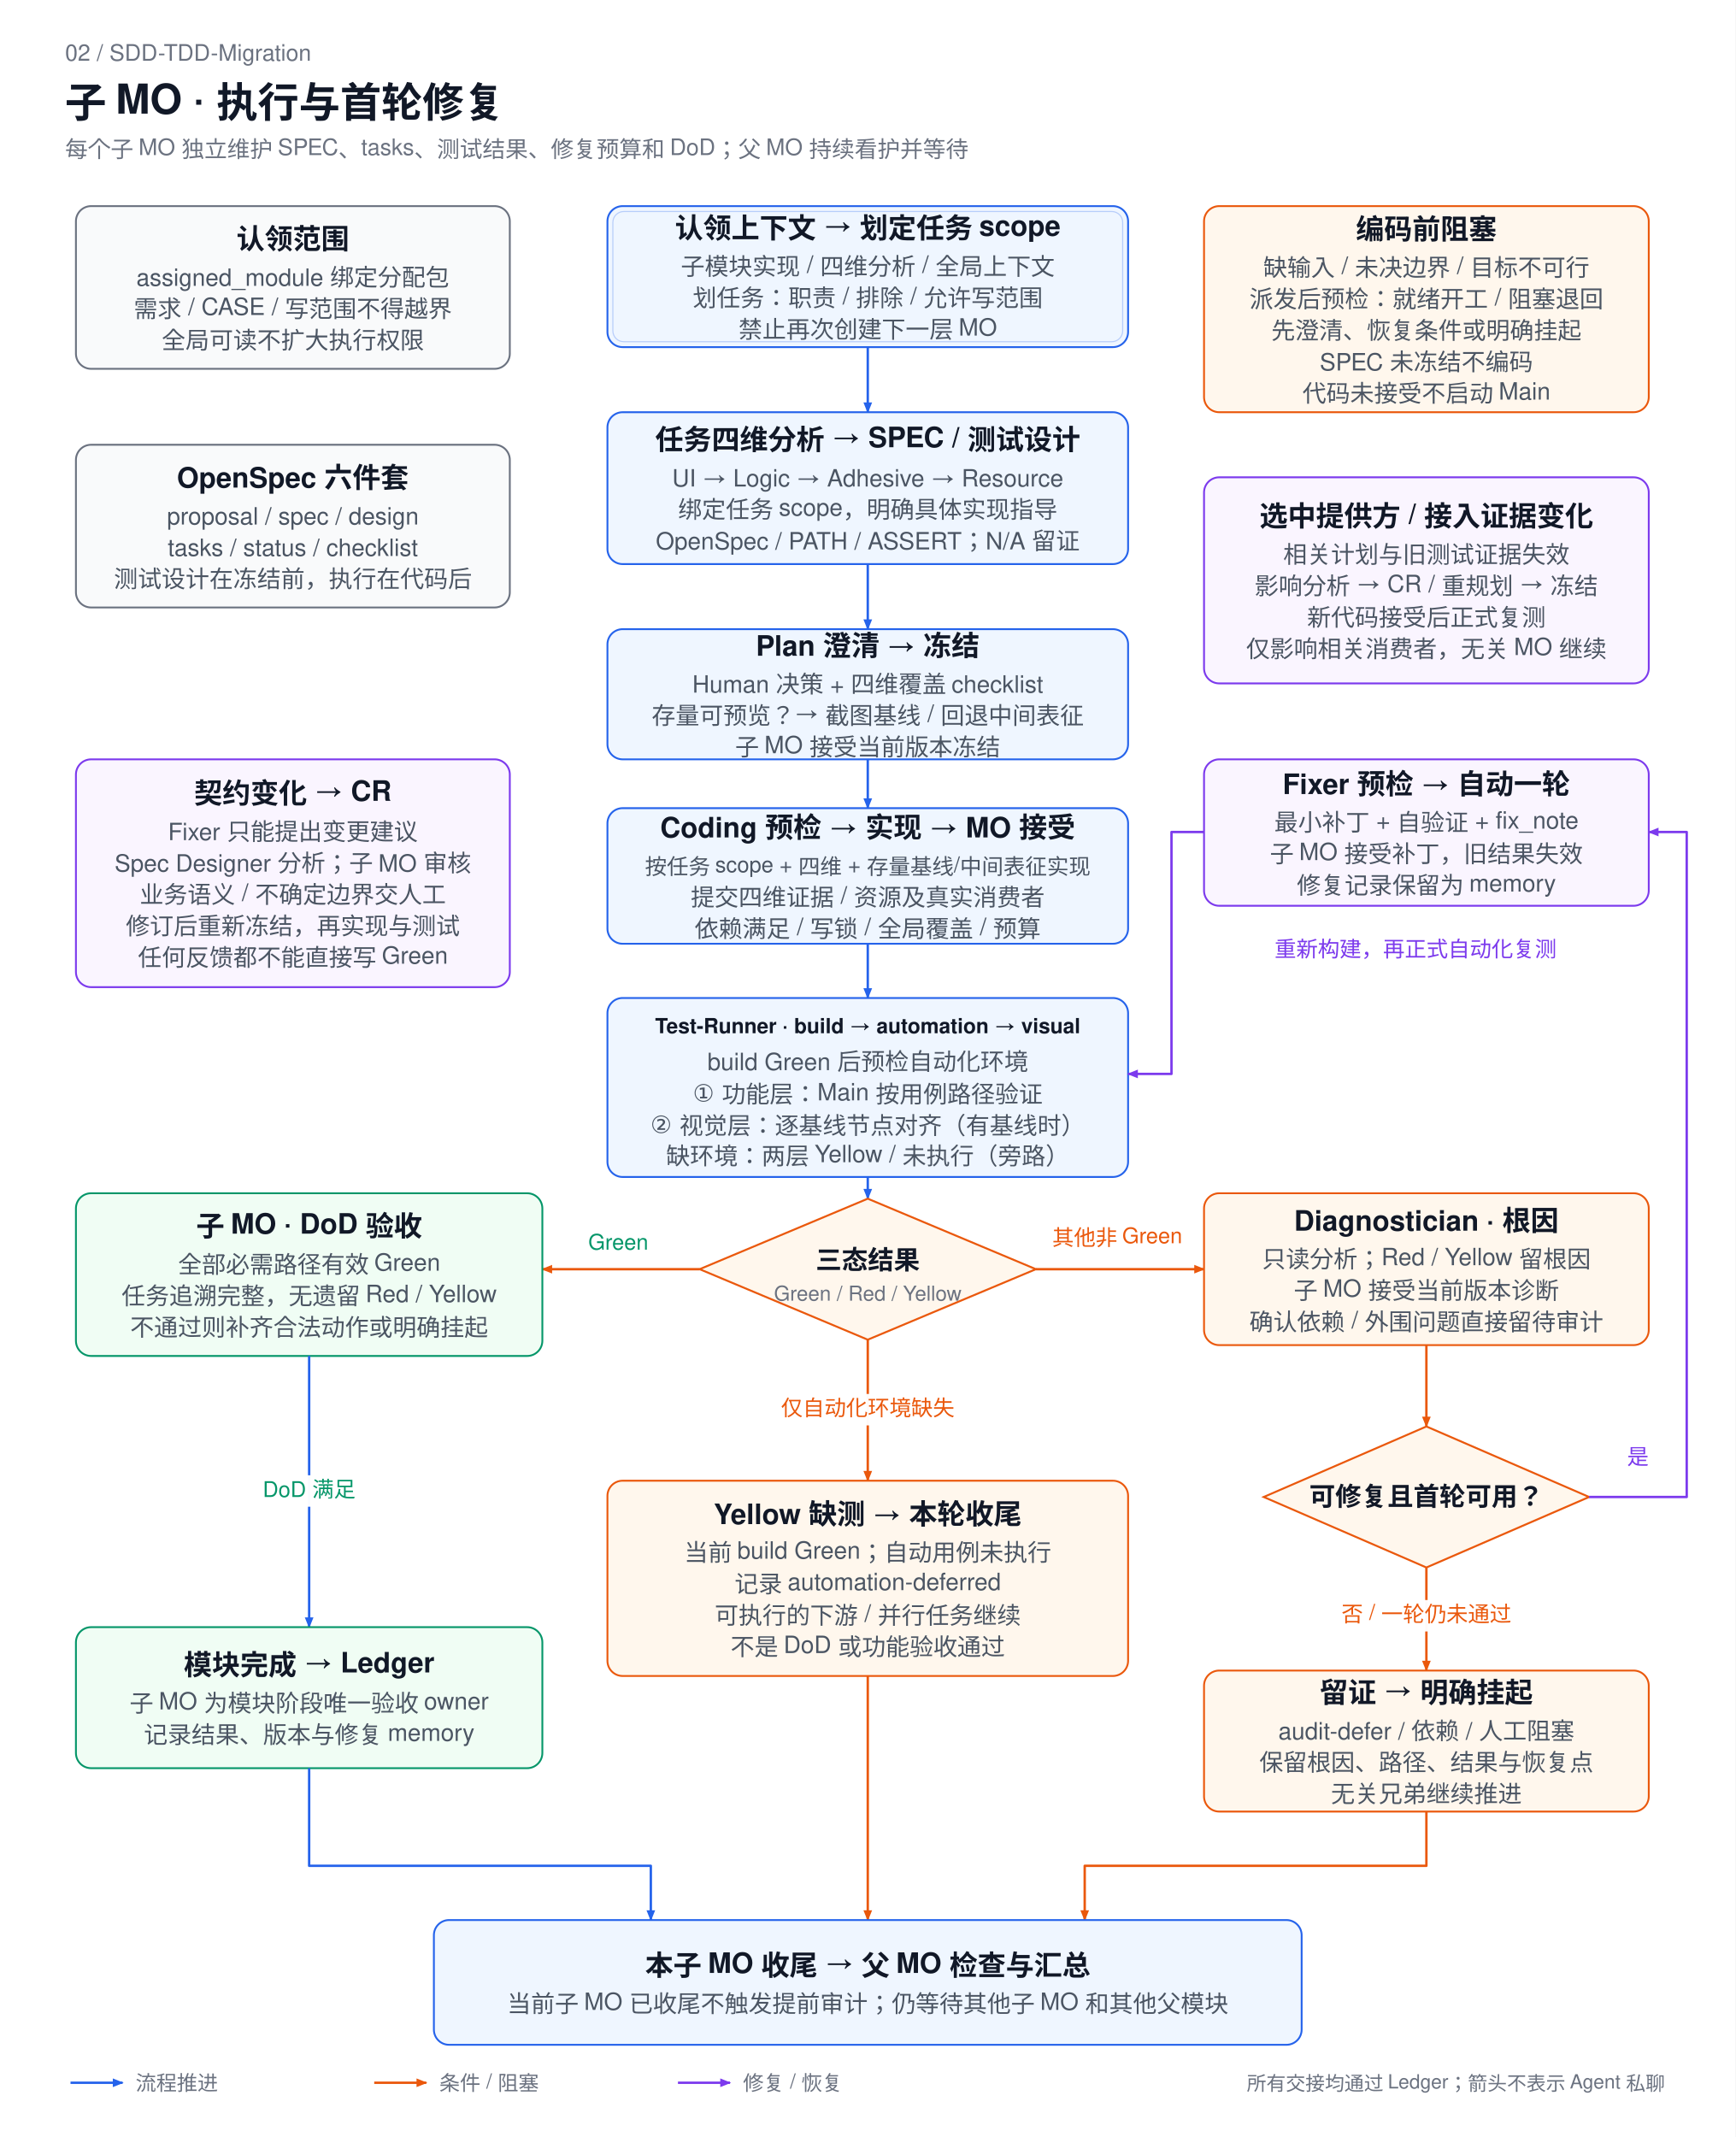
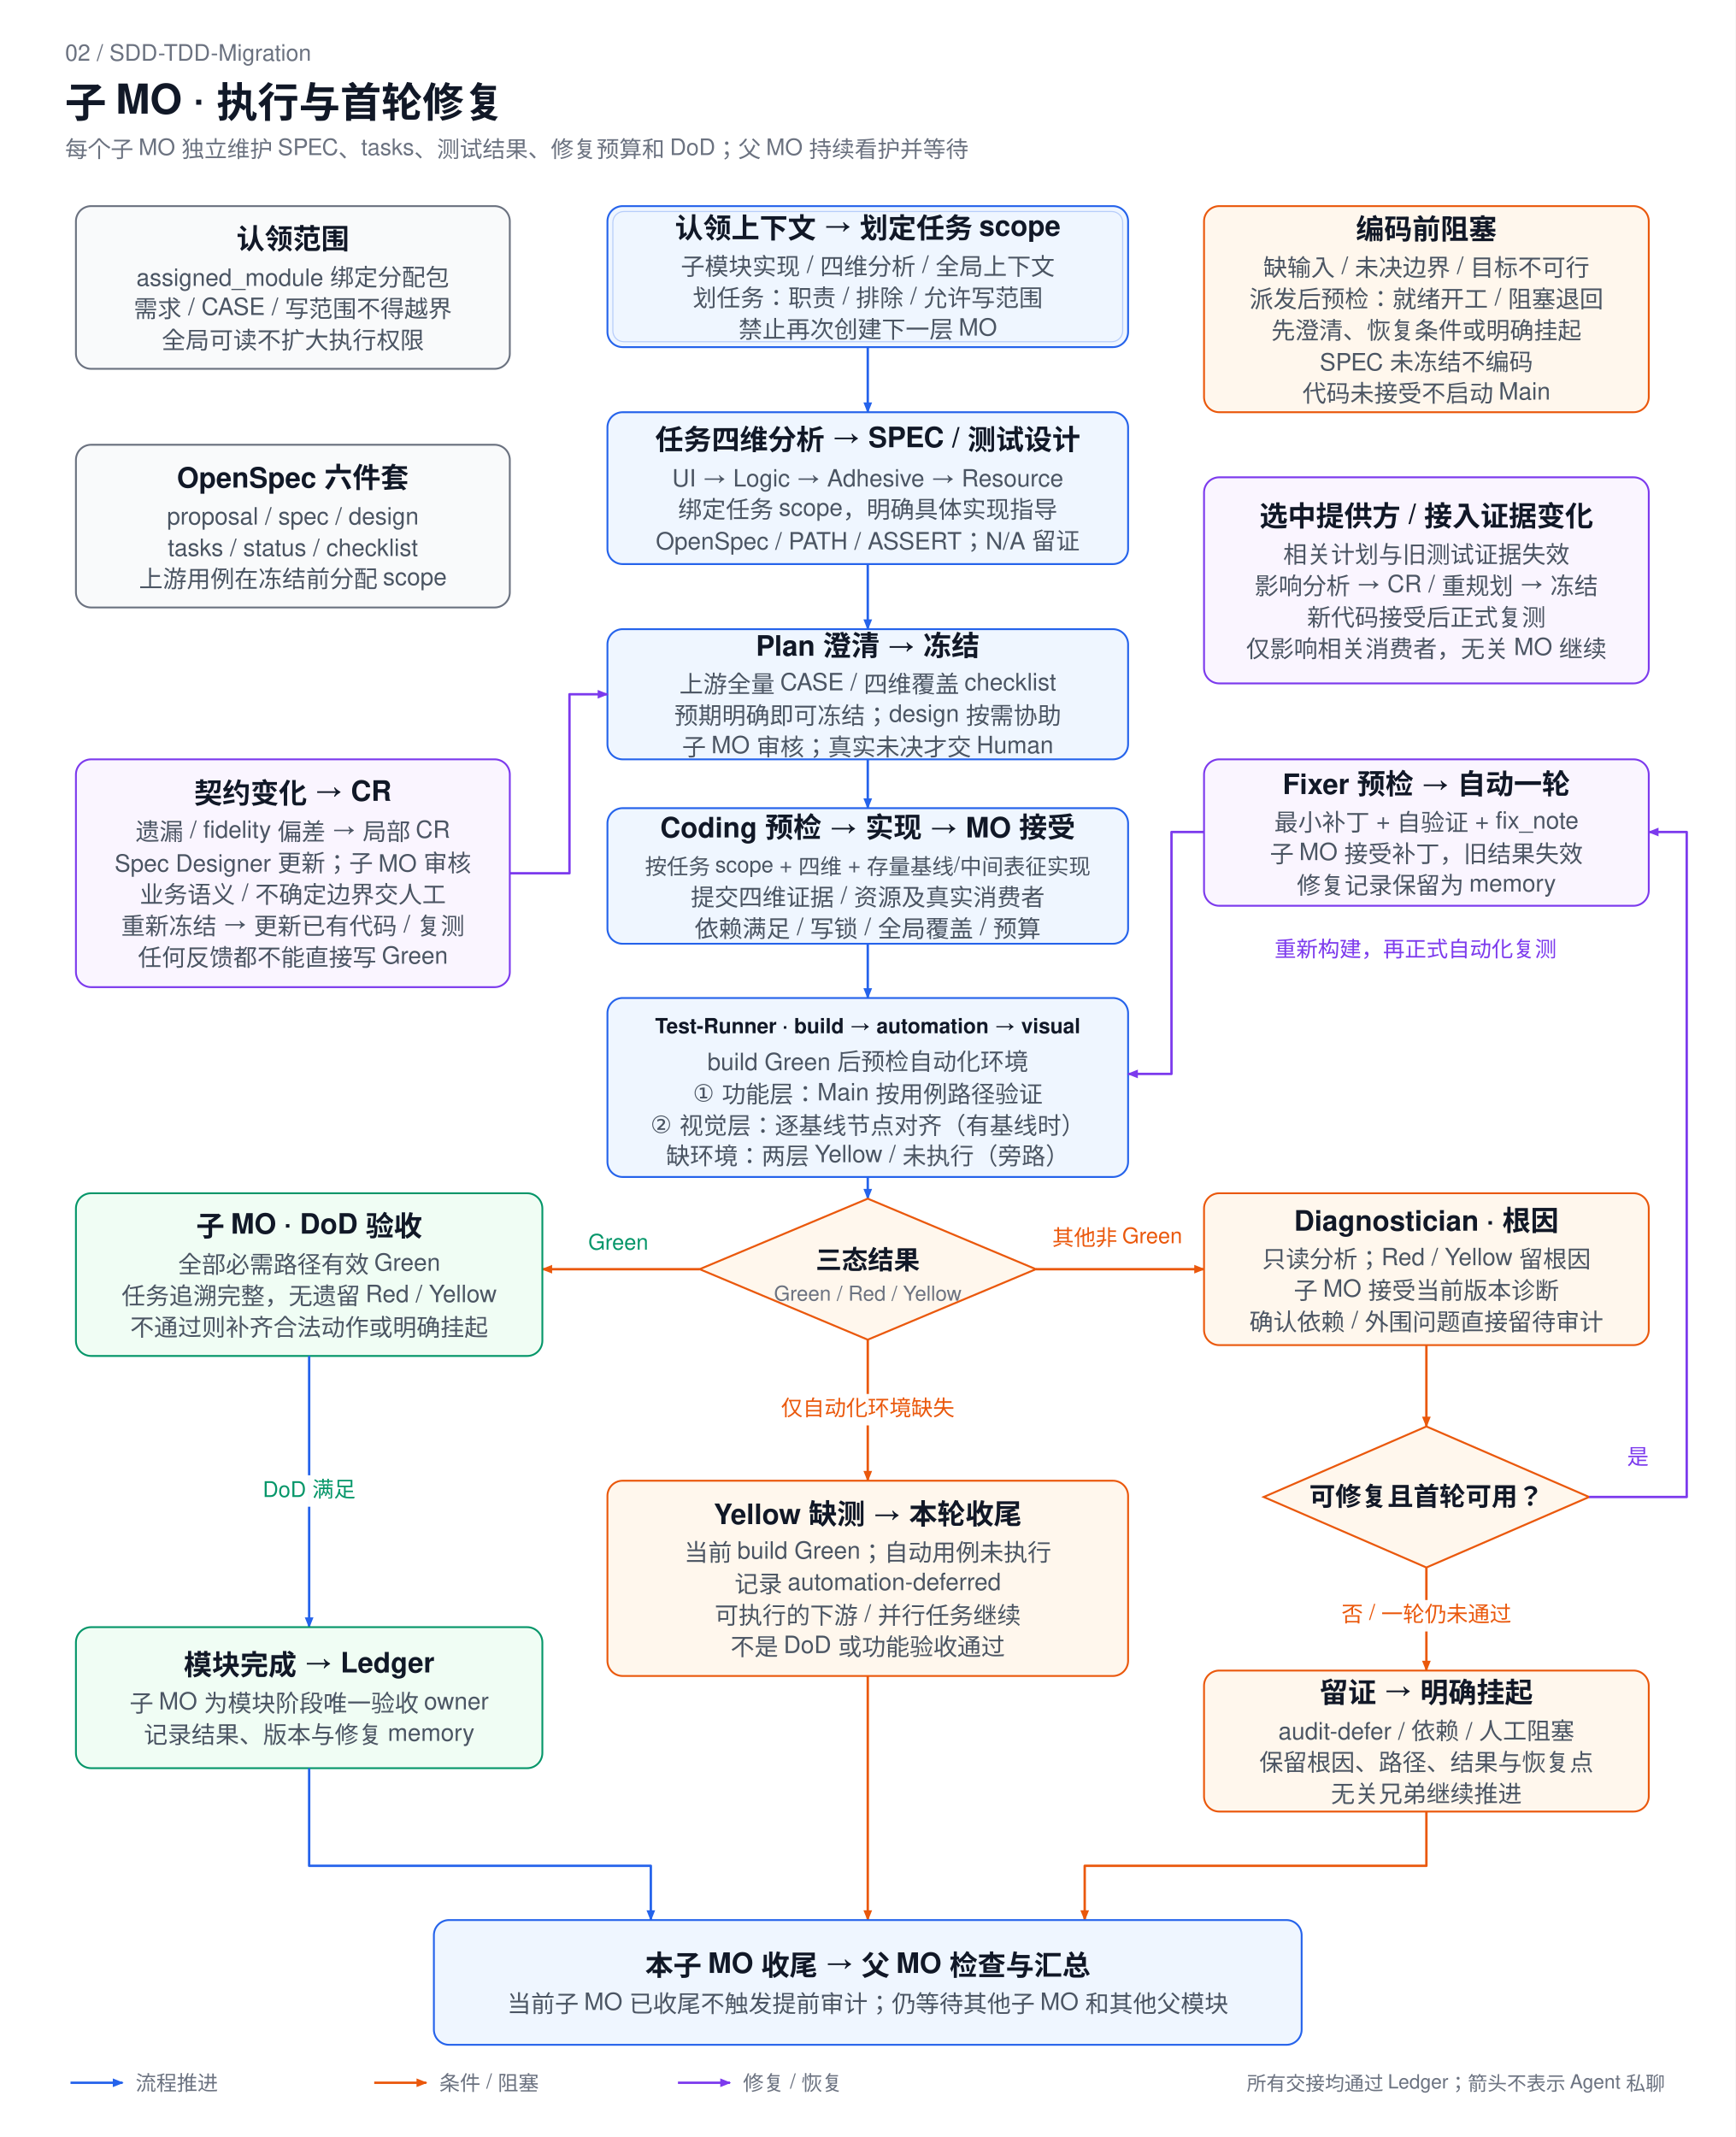
<svg xmlns="http://www.w3.org/2000/svg" width="1600" height="1970" viewBox="0 0 1600 1970" role="img" aria-labelledby="title desc">
  <style>text {font-family: "Helvetica Neue", Helvetica, Arial, "PingFang SC", "Microsoft YaHei", sans-serif;}</style>
  <defs>
    <marker id="arrow-blue" markerWidth="10" markerHeight="8" refX="9" refY="4" orient="auto" markerUnits="userSpaceOnUse">
      <path d="M0,0 L10,4 L0,8 Z" fill="#2563eb" />
    </marker>
    <marker id="arrow-orange" markerWidth="10" markerHeight="8" refX="9" refY="4" orient="auto" markerUnits="userSpaceOnUse">
      <path d="M0,0 L10,4 L0,8 Z" fill="#ea580c" />
    </marker>
    <marker id="arrow-green" markerWidth="10" markerHeight="8" refX="9" refY="4" orient="auto" markerUnits="userSpaceOnUse">
      <path d="M0,0 L10,4 L0,8 Z" fill="#059669" />
    </marker>
    <marker id="arrow-purple" markerWidth="10" markerHeight="8" refX="9" refY="4" orient="auto" markerUnits="userSpaceOnUse">
      <path d="M0,0 L10,4 L0,8 Z" fill="#7c3aed" />
    </marker>
    <marker id="arrow-gray" markerWidth="10" markerHeight="8" refX="9" refY="4" orient="auto" markerUnits="userSpaceOnUse">
      <path d="M0,0 L10,4 L0,8 Z" fill="#6b7280" />
    </marker>
  </defs>
  <rect width="1600" height="1970" fill="white" />
  <text x="60" y="56" font-size="21.00" fill="#6b7280" text-anchor="start" font-weight="400">02  /  SDD-TDD-Migration</text>
  <text x="60" y="108" font-size="38.00" fill="#111827" text-anchor="start" font-weight="700">子 MO · 执行与首轮修复</text>
  <text x="60" y="145" font-size="21.00" fill="#6b7280" text-anchor="start" font-weight="400">每个子 MO 独立维护 SPEC、tasks、测试结果、修复预算和 DoD；父 MO 持续看护并等待</text>
  <rect x="560" y="190" width="480" height="130" rx="14" fill="#eff6ff" stroke="#2563eb" stroke-width="1.7" />
  <rect x="565" y="195" width="470" height="120" rx="10" fill="none" stroke="#2563eb" stroke-opacity="0.28" />
  <text x="800.0" y="219.5" font-size="26.00" fill="#111827" text-anchor="middle" font-weight="650">认领上下文 → 划定任务 scope</text>
  <text x="800.0" y="253.5" font-size="22.00" fill="#4b5563" text-anchor="middle" font-weight="400">子模块实现 / 四维分析 / 全局上下文</text>
  <text x="800.0" y="282.5" font-size="22.00" fill="#4b5563" text-anchor="middle" font-weight="400">划任务：职责 / 排除 / 允许写范围</text>
  <text x="800.0" y="311.5" font-size="22.00" fill="#4b5563" text-anchor="middle" font-weight="400">禁止再次创建下一层 MO</text>
  <path d="M800,320 L800,380" fill="none" stroke="#2563eb" stroke-width="2.2" stroke-linejoin="round" marker-end="url(#arrow-blue)" />
  <rect x="560" y="380" width="480" height="140" rx="14" fill="#eff6ff" stroke="#2563eb" stroke-width="1.7" />
  <text x="800.0" y="414.5" font-size="26.00" fill="#111827" text-anchor="middle" font-weight="650">任务四维分析 → SPEC / 测试设计</text>
  <text x="800.0" y="448.5" font-size="22.00" fill="#4b5563" text-anchor="middle" font-weight="400">UI → Logic → Adhesive → Resource</text>
  <text x="800.0" y="477.5" font-size="22.00" fill="#4b5563" text-anchor="middle" font-weight="400">绑定任务 scope，明确具体实现指导</text>
  <text x="800.0" y="506.5" font-size="22.00" fill="#4b5563" text-anchor="middle" font-weight="400">OpenSpec / PATH / ASSERT；N/A 留证</text>
  <path d="M800,520 L800,580" fill="none" stroke="#2563eb" stroke-width="2.2" stroke-linejoin="round" marker-end="url(#arrow-blue)" />
  <rect x="560" y="580" width="480" height="120" rx="14" fill="#eff6ff" stroke="#2563eb" stroke-width="1.7" />
  <text x="800.0" y="604.5" font-size="26.00" fill="#111827" text-anchor="middle" font-weight="650">Plan 澄清 → 冻结</text>
-   <text x="800.0" y="638.5" font-size="22.00" fill="#4b5563" text-anchor="middle" font-weight="400">Human 决策 + 四维覆盖 checklist</text>
-   <text x="800.0" y="667.5" font-size="22.00" fill="#4b5563" text-anchor="middle" font-weight="400">存量可预览？→ 截图基线 / 回退中间表征</text>
-   <text x="800.0" y="696.5" font-size="22.00" fill="#4b5563" text-anchor="middle" font-weight="400">子 MO 接受当前版本冻结</text>
+   <text x="800.0" y="638.5" font-size="22.00" fill="#4b5563" text-anchor="middle" font-weight="400">上游全量 CASE / 四维覆盖 checklist</text>
+   <text x="800.0" y="667.5" font-size="22.00" fill="#4b5563" text-anchor="middle" font-weight="400">预期明确即可冻结；design 按需协助</text>
+   <text x="800.0" y="696.5" font-size="22.00" fill="#4b5563" text-anchor="middle" font-weight="400">子 MO 审核；真实未决才交 Human</text>
  <path d="M800,700 L800,745" fill="none" stroke="#2563eb" stroke-width="2.2" stroke-linejoin="round" marker-end="url(#arrow-blue)" />
  <rect x="560" y="745" width="480" height="125" rx="14" fill="#eff6ff" stroke="#2563eb" stroke-width="1.7" />
  <text x="800.0" y="772.0" font-size="26.00" fill="#111827" text-anchor="middle" font-weight="650">Coding 预检 → 实现 → MO 接受</text>
  <text x="800.0" y="806.0" font-size="20.08" fill="#4b5563" text-anchor="middle" font-weight="400">按任务 scope + 四维 + 存量基线/中间表征实现</text>
  <text x="800.0" y="835.0" font-size="22.00" fill="#4b5563" text-anchor="middle" font-weight="400">提交四维证据 / 资源及真实消费者</text>
  <text x="800.0" y="864.0" font-size="22.00" fill="#4b5563" text-anchor="middle" font-weight="400">依赖满足 / 写锁 / 全局覆盖 / 预算</text>
  <path d="M800,870 L800,920" fill="none" stroke="#2563eb" stroke-width="2.2" stroke-linejoin="round" marker-end="url(#arrow-blue)" />
  <rect x="560" y="920" width="480" height="165" rx="14" fill="#eff6ff" stroke="#2563eb" stroke-width="1.7" />
  <text x="800.0" y="952.5" font-size="19.26" fill="#111827" text-anchor="middle" font-weight="650">Test-Runner · build → automation → visual</text>
  <text x="800.0" y="986.5" font-size="22.00" fill="#4b5563" text-anchor="middle" font-weight="400">build Green 后预检自动化环境</text>
  <text x="800.0" y="1015.5" font-size="22.00" fill="#4b5563" text-anchor="middle" font-weight="400">① 功能层：Main 按用例路径验证</text>
  <text x="800.0" y="1044.5" font-size="22.00" fill="#4b5563" text-anchor="middle" font-weight="400">② 视觉层：逐基线节点对齐（有基线时）</text>
  <text x="800.0" y="1073.5" font-size="22.00" fill="#4b5563" text-anchor="middle" font-weight="400">缺环境：两层 Yellow / 未执行（旁路）</text>
  <path d="M800,1085 L800,1105" fill="none" stroke="#2563eb" stroke-width="2.2" stroke-linejoin="round" marker-end="url(#arrow-blue)" />
  <path d="M800,1105.0 L955.0,1170 L800,1235.0 L645.0,1170 Z" fill="#fff7ed" stroke="#ea580c" stroke-width="1.8" />
  <text x="800" y="1170" font-size="24.00" fill="#111827" text-anchor="middle" font-weight="650">三态结果</text>
  <text x="800" y="1199" font-size="19.00" fill="#6b7280" text-anchor="middle" font-weight="400">Green / Red / Yellow</text>
  <path d="M645,1170 L500,1170" fill="none" stroke="#ea580c" stroke-width="2.2" stroke-linejoin="round" marker-end="url(#arrow-orange)" />
  <rect x="532.5" y="1132" width="75.0" height="29" rx="4" fill="white" opacity="0.97" />
  <text x="570" y="1152" font-size="20.00" fill="#059669" text-anchor="middle" font-weight="400">Green</text>
  <rect x="70" y="1100" width="430" height="150" rx="14" fill="#f0fdf4" stroke="#059669" stroke-width="1.7" />
  <text x="285.0" y="1139.5" font-size="26.00" fill="#111827" text-anchor="middle" font-weight="650">子 MO · DoD 验收</text>
  <text x="285.0" y="1173.5" font-size="22.00" fill="#4b5563" text-anchor="middle" font-weight="400">全部必需路径有效 Green</text>
  <text x="285.0" y="1202.5" font-size="22.00" fill="#4b5563" text-anchor="middle" font-weight="400">任务追溯完整，无遗留 Red / Yellow</text>
  <text x="285.0" y="1231.5" font-size="22.00" fill="#4b5563" text-anchor="middle" font-weight="400">不通过则补齐合法动作或明确挂起</text>
  <path d="M285,1250 L285,1500" fill="none" stroke="#2563eb" stroke-width="2.2" stroke-linejoin="round" marker-end="url(#arrow-blue)" />
  <rect x="233.2" y="1360" width="103.6" height="29" rx="4" fill="white" opacity="0.97" />
  <text x="285" y="1380" font-size="20.00" fill="#059669" text-anchor="middle" font-weight="400">DoD 满足</text>
  <rect x="70" y="1500" width="430" height="130" rx="14" fill="#f0fdf4" stroke="#059669" stroke-width="1.7" />
  <text x="285.0" y="1544.0" font-size="26.00" fill="#111827" text-anchor="middle" font-weight="650">模块完成 → Ledger</text>
  <text x="285.0" y="1578.0" font-size="22.00" fill="#4b5563" text-anchor="middle" font-weight="400">子 MO 为模块阶段唯一验收 owner</text>
  <text x="285.0" y="1607.0" font-size="22.00" fill="#4b5563" text-anchor="middle" font-weight="400">记录结果、版本与修复 memory</text>
  <path d="M955,1170 L1110,1170" fill="none" stroke="#ea580c" stroke-width="2.2" stroke-linejoin="round" marker-end="url(#arrow-orange)" />
  <rect x="956.8" y="1128" width="146.4" height="29" rx="4" fill="white" opacity="0.97" />
  <text x="1030" y="1148" font-size="20.00" fill="#ea580c" text-anchor="middle" font-weight="400">其他非 Green</text>
  <rect x="1110" y="1100" width="410" height="140" rx="14" fill="#fff7ed" stroke="#ea580c" stroke-width="1.7" />
  <text x="1315.0" y="1134.5" font-size="26.00" fill="#111827" text-anchor="middle" font-weight="650">Diagnostician · 根因</text>
  <text x="1315.0" y="1168.5" font-size="22.00" fill="#4b5563" text-anchor="middle" font-weight="400">只读分析；Red / Yellow 留根因</text>
  <text x="1315.0" y="1197.5" font-size="22.00" fill="#4b5563" text-anchor="middle" font-weight="400">子 MO 接受当前版本诊断</text>
  <text x="1315.0" y="1226.5" font-size="22.00" fill="#4b5563" text-anchor="middle" font-weight="400">确认依赖 / 外围问题直接留待审计</text>
  <path d="M1315,1240 L1315,1315" fill="none" stroke="#ea580c" stroke-width="2.2" stroke-linejoin="round" marker-end="url(#arrow-orange)" />
  <path d="M1315,1315.0 L1465.0,1380 L1315,1445.0 L1165.0,1380 Z" fill="#fff7ed" stroke="#ea580c" stroke-width="1.8" />
  <text x="1315" y="1388" font-size="24.00" fill="#111827" text-anchor="middle" font-weight="650">可修复且首轮可用？</text>
  <path d="M1465,1380 L1555,1380 L1555,767 L1520,767" fill="none" stroke="#7c3aed" stroke-width="2.2" stroke-linejoin="round" marker-end="url(#arrow-purple)" />
  <rect x="1491.0" y="1330" width="38" height="29" rx="4" fill="white" opacity="0.97" />
  <text x="1510" y="1350" font-size="20.00" fill="#7c3aed" text-anchor="middle" font-weight="400">是</text>
  <rect x="1110" y="700" width="410" height="135" rx="14" fill="#faf5ff" stroke="#7c3aed" stroke-width="1.7" />
  <text x="1315.0" y="732.0" font-size="26.00" fill="#111827" text-anchor="middle" font-weight="650">Fixer 预检 → 自动一轮</text>
  <text x="1315.0" y="766.0" font-size="22.00" fill="#4b5563" text-anchor="middle" font-weight="400">最小补丁 + 自验证 + fix_note</text>
  <text x="1315.0" y="795.0" font-size="22.00" fill="#4b5563" text-anchor="middle" font-weight="400">子 MO 接受补丁，旧结果失效</text>
  <text x="1315.0" y="824.0" font-size="22.00" fill="#4b5563" text-anchor="middle" font-weight="400">修复记录保留为 memory</text>
  <path d="M1110,767 L1080,767 L1080,990 L1040,990" fill="none" stroke="#7c3aed" stroke-width="2.2" stroke-linejoin="round" marker-end="url(#arrow-purple)" />
  <rect x="1166.0" y="862" width="278" height="29" rx="4" fill="white" opacity="0.97" />
  <text x="1305" y="882" font-size="20.00" fill="#7c3aed" text-anchor="middle" font-weight="400">重新构建，再正式自动化复测</text>
  <path d="M1315,1445 L1315,1540" fill="none" stroke="#ea580c" stroke-width="2.2" stroke-linejoin="round" marker-end="url(#arrow-orange)" />
  <rect x="1218.9" y="1475" width="192.2" height="29" rx="4" fill="white" opacity="0.97" />
  <text x="1315" y="1495" font-size="20.00" fill="#ea580c" text-anchor="middle" font-weight="400">否 / 一轮仍未通过</text>
  <rect x="1110" y="1540" width="410" height="130" rx="14" fill="#fff7ed" stroke="#ea580c" stroke-width="1.7" />
  <text x="1315.0" y="1569.5" font-size="26.00" fill="#111827" text-anchor="middle" font-weight="650">留证 → 明确挂起</text>
  <text x="1315.0" y="1603.5" font-size="22.00" fill="#4b5563" text-anchor="middle" font-weight="400">audit-defer / 依赖 / 人工阻塞</text>
  <text x="1315.0" y="1632.5" font-size="22.00" fill="#4b5563" text-anchor="middle" font-weight="400">保留根因、路径、结果与恢复点</text>
  <text x="1315.0" y="1661.5" font-size="22.00" fill="#4b5563" text-anchor="middle" font-weight="400">无关兄弟继续推进</text>
  <path d="M285,1630 L285,1720 L600,1720 L600,1770" fill="none" stroke="#2563eb" stroke-width="2.2" stroke-linejoin="round" marker-end="url(#arrow-blue)" />
  <path d="M1315,1670 L1315,1720 L1000,1720 L1000,1770" fill="none" stroke="#ea580c" stroke-width="2.2" stroke-linejoin="round" marker-end="url(#arrow-orange)" />
  <path d="M800,1235 L800,1365" fill="none" stroke="#ea580c" stroke-width="2.2" stroke-linejoin="round" marker-end="url(#arrow-orange)" />
  <rect x="711.0" y="1285" width="178" height="29" rx="4" fill="white" opacity="0.97" />
  <text x="800" y="1305" font-size="20.00" fill="#ea580c" text-anchor="middle" font-weight="400">仅自动化环境缺失</text>
  <rect x="560" y="1365" width="480" height="180" rx="14" fill="#fff7ed" stroke="#ea580c" stroke-width="1.7" />
  <text x="800.0" y="1405.0" font-size="26.00" fill="#111827" text-anchor="middle" font-weight="650">Yellow 缺测 → 本轮收尾</text>
  <text x="800.0" y="1439.0" font-size="22.00" fill="#4b5563" text-anchor="middle" font-weight="400">当前 build Green；自动用例未执行</text>
  <text x="800.0" y="1468.0" font-size="22.00" fill="#4b5563" text-anchor="middle" font-weight="400">记录 automation-deferred</text>
  <text x="800.0" y="1497.0" font-size="22.00" fill="#4b5563" text-anchor="middle" font-weight="400">可执行的下游 / 并行任务继续</text>
  <text x="800.0" y="1526.0" font-size="22.00" fill="#4b5563" text-anchor="middle" font-weight="400">不是 DoD 或功能验收通过</text>
  <path d="M800,1545 L800,1770" fill="none" stroke="#ea580c" stroke-width="2.2" stroke-linejoin="round" marker-end="url(#arrow-orange)" />
  <rect x="400" y="1770" width="800" height="115" rx="14" fill="#eff6ff" stroke="#2563eb" stroke-width="1.7" />
  <text x="800.0" y="1821.0" font-size="26.00" fill="#111827" text-anchor="middle" font-weight="650">本子 MO 收尾 → 父 MO 检查与汇总</text>
  <text x="800.0" y="1855.0" font-size="22.00" fill="#4b5563" text-anchor="middle" font-weight="400">当前子 MO 已收尾不触发提前审计；仍等待其他子 MO 和其他父模块</text>
  <rect x="1110" y="190" width="410" height="190" rx="14" fill="#fff7ed" stroke="#ea580c" stroke-width="1.7" />
  <text x="1315.0" y="220.5" font-size="26.00" fill="#111827" text-anchor="middle" font-weight="650">编码前阻塞</text>
  <text x="1315.0" y="254.5" font-size="22.00" fill="#4b5563" text-anchor="middle" font-weight="400">缺输入 / 未决边界 / 目标不可行</text>
  <text x="1315.0" y="283.5" font-size="22.00" fill="#4b5563" text-anchor="middle" font-weight="400">派发后预检：就绪开工 / 阻塞退回</text>
  <text x="1315.0" y="312.5" font-size="22.00" fill="#4b5563" text-anchor="middle" font-weight="400">先澄清、恢复条件或明确挂起</text>
  <text x="1315.0" y="341.5" font-size="22.00" fill="#4b5563" text-anchor="middle" font-weight="400">SPEC 未冻结不编码</text>
  <text x="1315.0" y="370.5" font-size="22.00" fill="#4b5563" text-anchor="middle" font-weight="400">代码未接受不启动 Main</text>
  <rect x="70" y="190" width="400" height="150" rx="14" fill="#f9fafb" stroke="#6b7280" stroke-width="1.7" />
  <text x="270.0" y="229.5" font-size="26.00" fill="#111827" text-anchor="middle" font-weight="650">认领范围</text>
  <text x="270.0" y="263.5" font-size="22.00" fill="#4b5563" text-anchor="middle" font-weight="400">assigned_module 绑定分配包</text>
  <text x="270.0" y="292.5" font-size="22.00" fill="#4b5563" text-anchor="middle" font-weight="400">需求 / CASE / 写范围不得越界</text>
  <text x="270.0" y="321.5" font-size="22.00" fill="#4b5563" text-anchor="middle" font-weight="400">全局可读不扩大执行权限</text>
  <rect x="70" y="410" width="400" height="150" rx="14" fill="#f9fafb" stroke="#6b7280" stroke-width="1.7" />
  <text x="270.0" y="449.5" font-size="26.00" fill="#111827" text-anchor="middle" font-weight="650">OpenSpec 六件套</text>
  <text x="270.0" y="483.5" font-size="22.00" fill="#4b5563" text-anchor="middle" font-weight="400">proposal / spec / design</text>
  <text x="270.0" y="512.5" font-size="22.00" fill="#4b5563" text-anchor="middle" font-weight="400">tasks / status / checklist</text>
-   <text x="270.0" y="541.5" font-size="22.00" fill="#4b5563" text-anchor="middle" font-weight="400">测试设计在冻结前，执行在代码后</text>
+   <text x="270.0" y="541.5" font-size="22.00" fill="#4b5563" text-anchor="middle" font-weight="400">上游用例在冻结前分配 scope</text>
  <rect x="70" y="700" width="400" height="210" rx="14" fill="#faf5ff" stroke="#7c3aed" stroke-width="1.7" />
  <text x="270.0" y="740.5" font-size="26.00" fill="#111827" text-anchor="middle" font-weight="650">契约变化 → CR</text>
-   <text x="270.0" y="774.5" font-size="22.00" fill="#4b5563" text-anchor="middle" font-weight="400">Fixer 只能提出变更建议</text>
-   <text x="270.0" y="803.5" font-size="22.00" fill="#4b5563" text-anchor="middle" font-weight="400">Spec Designer 分析；子 MO 审核</text>
+   <text x="270.0" y="774.5" font-size="22.00" fill="#4b5563" text-anchor="middle" font-weight="400">遗漏 / fidelity 偏差 → 局部 CR</text>
+   <text x="270.0" y="803.5" font-size="22.00" fill="#4b5563" text-anchor="middle" font-weight="400">Spec Designer 更新；子 MO 审核</text>
  <text x="270.0" y="832.5" font-size="22.00" fill="#4b5563" text-anchor="middle" font-weight="400">业务语义 / 不确定边界交人工</text>
-   <text x="270.0" y="861.5" font-size="22.00" fill="#4b5563" text-anchor="middle" font-weight="400">修订后重新冻结，再实现与测试</text>
+   <text x="270.0" y="861.5" font-size="22.00" fill="#4b5563" text-anchor="middle" font-weight="400">重新冻结 → 更新已有代码 / 复测</text>
  <text x="270.0" y="890.5" font-size="22.00" fill="#4b5563" text-anchor="middle" font-weight="400">任何反馈都不能直接写 Green</text>
+   <path d="M470,805 L525,805 L525,640 L560,640" fill="none" stroke="#7c3aed" stroke-width="2.2" stroke-linejoin="round" marker-end="url(#arrow-purple)" />
  <rect x="1110" y="440" width="410" height="190" rx="14" fill="#faf5ff" stroke="#7c3aed" stroke-width="1.7" />
  <text x="1315.0" y="485.0" font-size="26.00" fill="#111827" text-anchor="middle" font-weight="650">选中提供方 / 接入证据变化</text>
  <text x="1315.0" y="519.0" font-size="22.00" fill="#4b5563" text-anchor="middle" font-weight="400">相关计划与旧测试证据失效</text>
  <text x="1315.0" y="548.0" font-size="22.00" fill="#4b5563" text-anchor="middle" font-weight="400">影响分析 → CR / 重规划 → 冻结</text>
  <text x="1315.0" y="577.0" font-size="22.00" fill="#4b5563" text-anchor="middle" font-weight="400">新代码接受后正式复测</text>
  <text x="1315.0" y="606.0" font-size="22.00" fill="#4b5563" text-anchor="middle" font-weight="400">仅影响相关消费者，无关 MO 继续</text>
  <path d="M65,1920 L113,1920" fill="none" stroke="#2563eb" stroke-width="2.2" stroke-linejoin="round" marker-end="url(#arrow-blue)" />
  <text x="125" y="1927" font-size="19.00" fill="#6b7280" text-anchor="start" font-weight="400">流程推进</text>
  <path d="M345,1920 L393,1920" fill="none" stroke="#ea580c" stroke-width="2.2" stroke-linejoin="round" marker-end="url(#arrow-orange)" />
  <text x="405" y="1927" font-size="19.00" fill="#6b7280" text-anchor="start" font-weight="400">条件 / 阻塞</text>
  <path d="M625,1920 L673,1920" fill="none" stroke="#7c3aed" stroke-width="2.2" stroke-linejoin="round" marker-end="url(#arrow-purple)" />
  <text x="685" y="1927" font-size="19.00" fill="#6b7280" text-anchor="start" font-weight="400">修复 / 恢复</text>
  <text x="1535" y="1927" font-size="18.00" fill="#6b7280" text-anchor="end" font-weight="400">所有交接均通过 Ledger；箭头不表示 Agent 私聊</text>
</svg>
